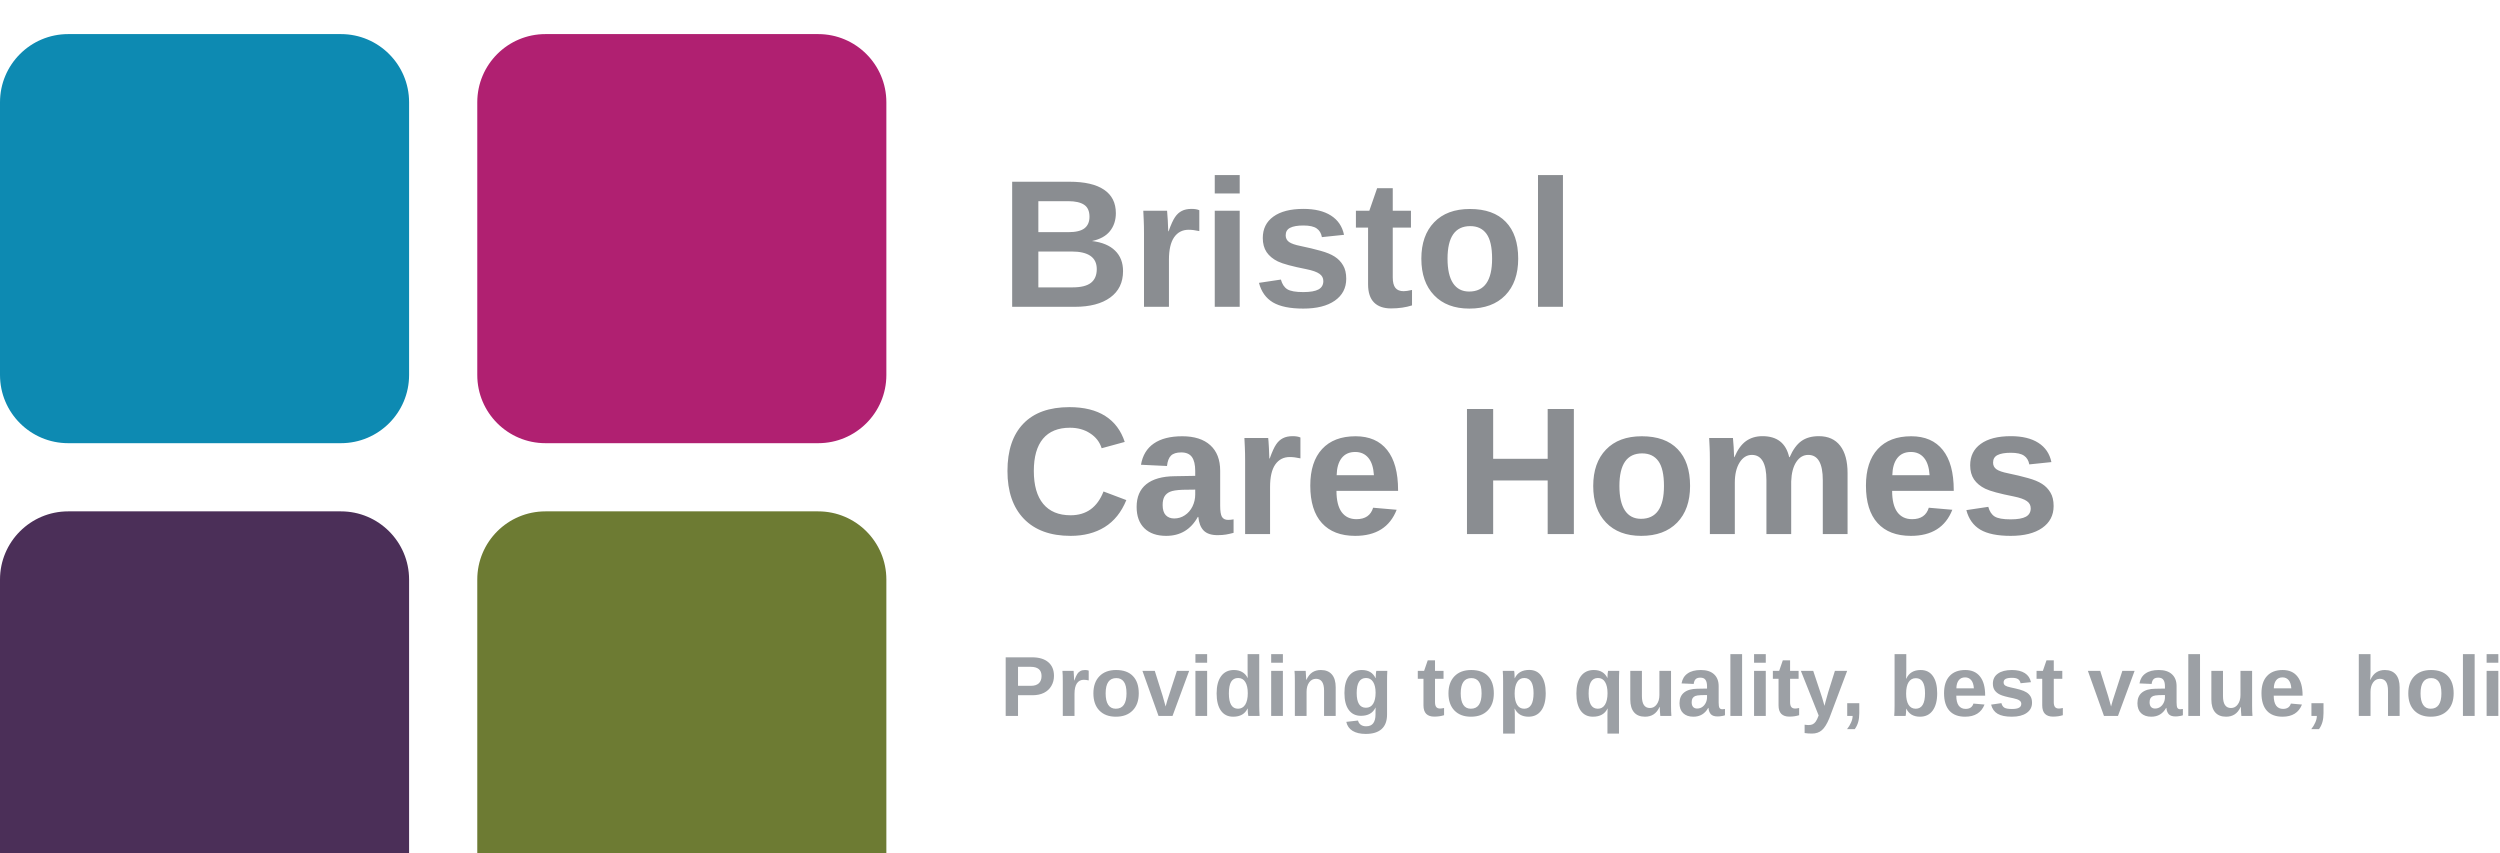
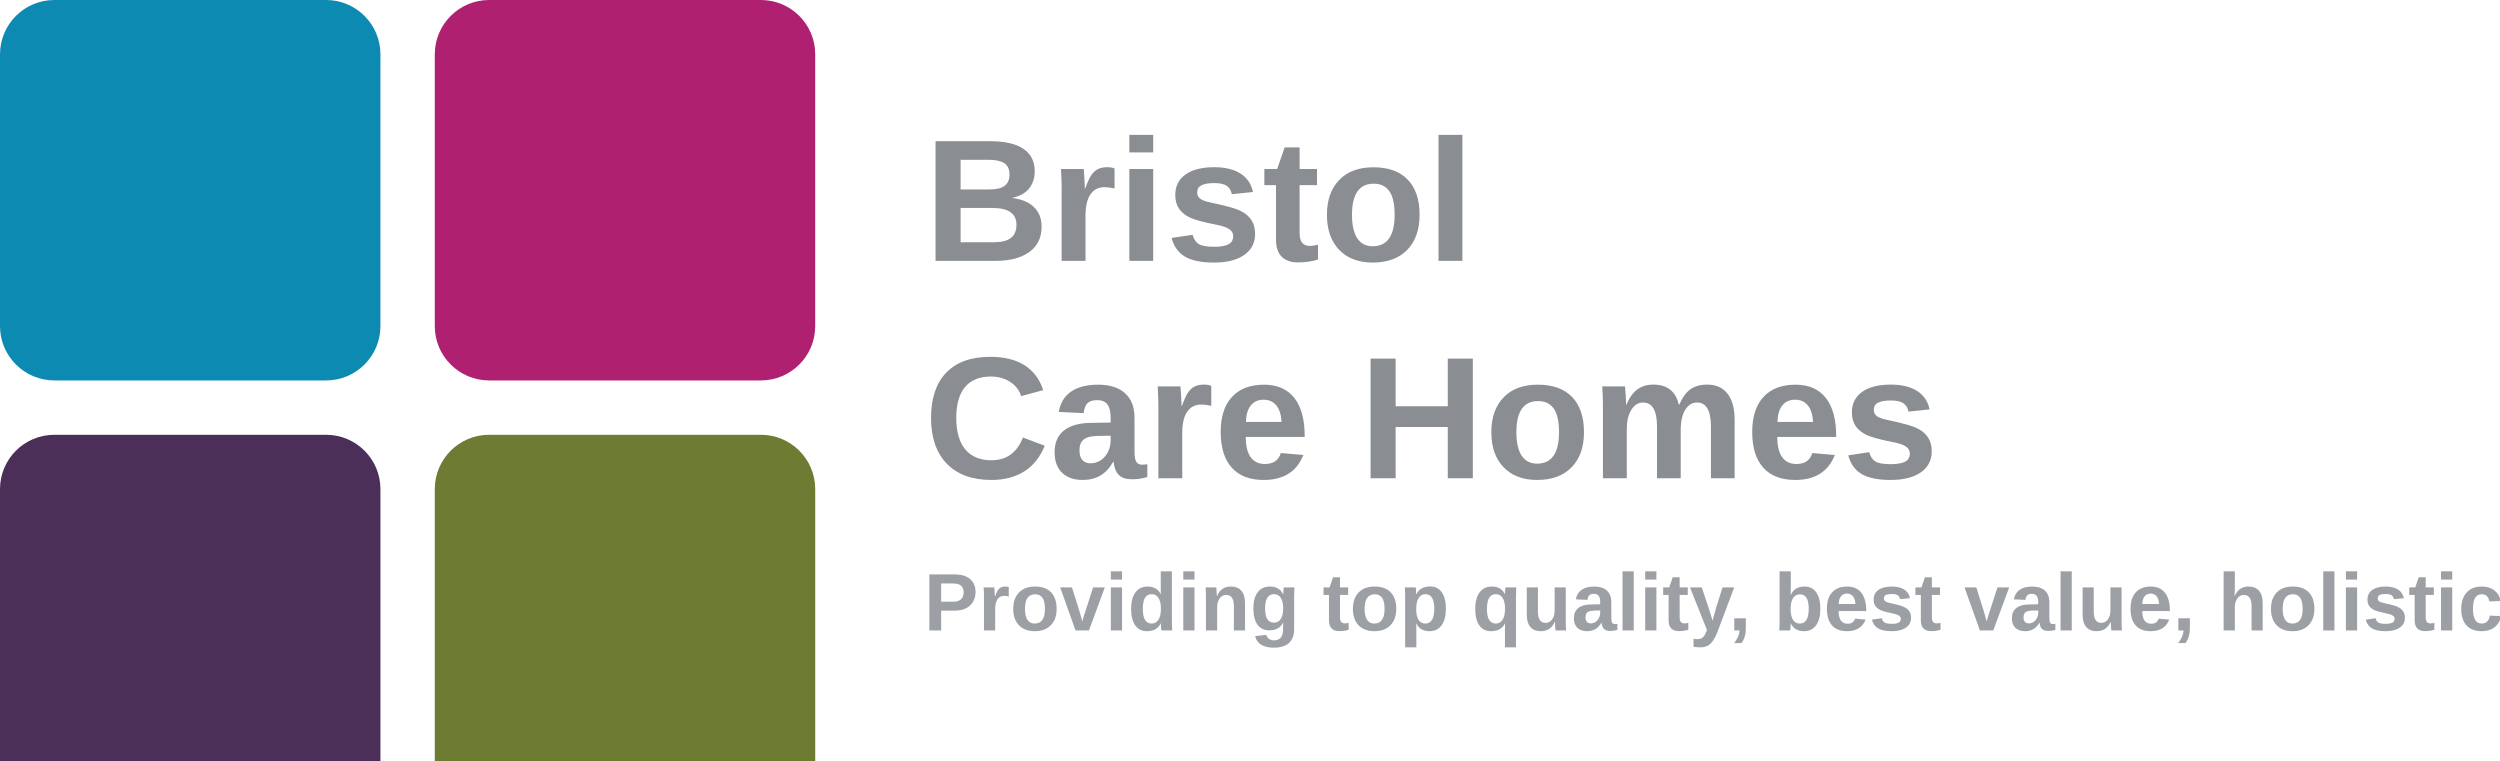
- <svg xmlns="http://www.w3.org/2000/svg" viewBox="0 0 440 150" role="img" aria-labelledby="title desc">
+ <svg xmlns="http://www.w3.org/2000/svg" viewBox="0 0 460 140" role="img" aria-labelledby="title desc">
  <g fill="none" fill-rule="evenodd">
-     <rect x="0" y="6" width="72" height="72" rx="12" fill="#0D8AB2" />
-     <rect x="84" y="6" width="72" height="72" rx="12" fill="#B02071" />
-     <rect x="0" y="90" width="72" height="72" rx="12" fill="#4B2F58" />
-     <rect x="84" y="90" width="72" height="72" rx="12" fill="#6D7B33" />
-     <g fill="#8A8D91" font-family="Manrope, 'Segoe UI', Arial, sans-serif" font-weight="700">
-       <text font-size="32" x="176" y="54">Bristol</text>
-       <text font-size="32" x="176" y="94">Care Homes</text>
+     <rect x="0" y="0" width="70" height="70" rx="10" fill="#0D8AB2" />
+     <rect x="80" y="0" width="70" height="70" rx="10" fill="#B02071" />
+     <rect x="0" y="80" width="70" height="70" rx="10" fill="#4B2F58" />
+     <rect x="80" y="80" width="70" height="70" rx="10" fill="#6D7B33" />
+     <g fill="#8A8D91" font-family="Arial, Helvetica, sans-serif" font-weight="700" font-size="32">
+       <text x="170" y="48">Bristol</text>
+       <text x="170" y="88">Care Homes</text>
    </g>
-     <text fill="#9CA0A5" font-family="Manrope, 'Segoe UI', Arial, sans-serif" font-size="15" font-weight="600" x="176" y="126">
+     <text fill="#9CA0A5" font-family="Arial, Helvetica, sans-serif" font-size="15" font-weight="600" x="170" y="116">
      Providing top quality, best value, holistic care
    </text>
  </g>
</svg>
